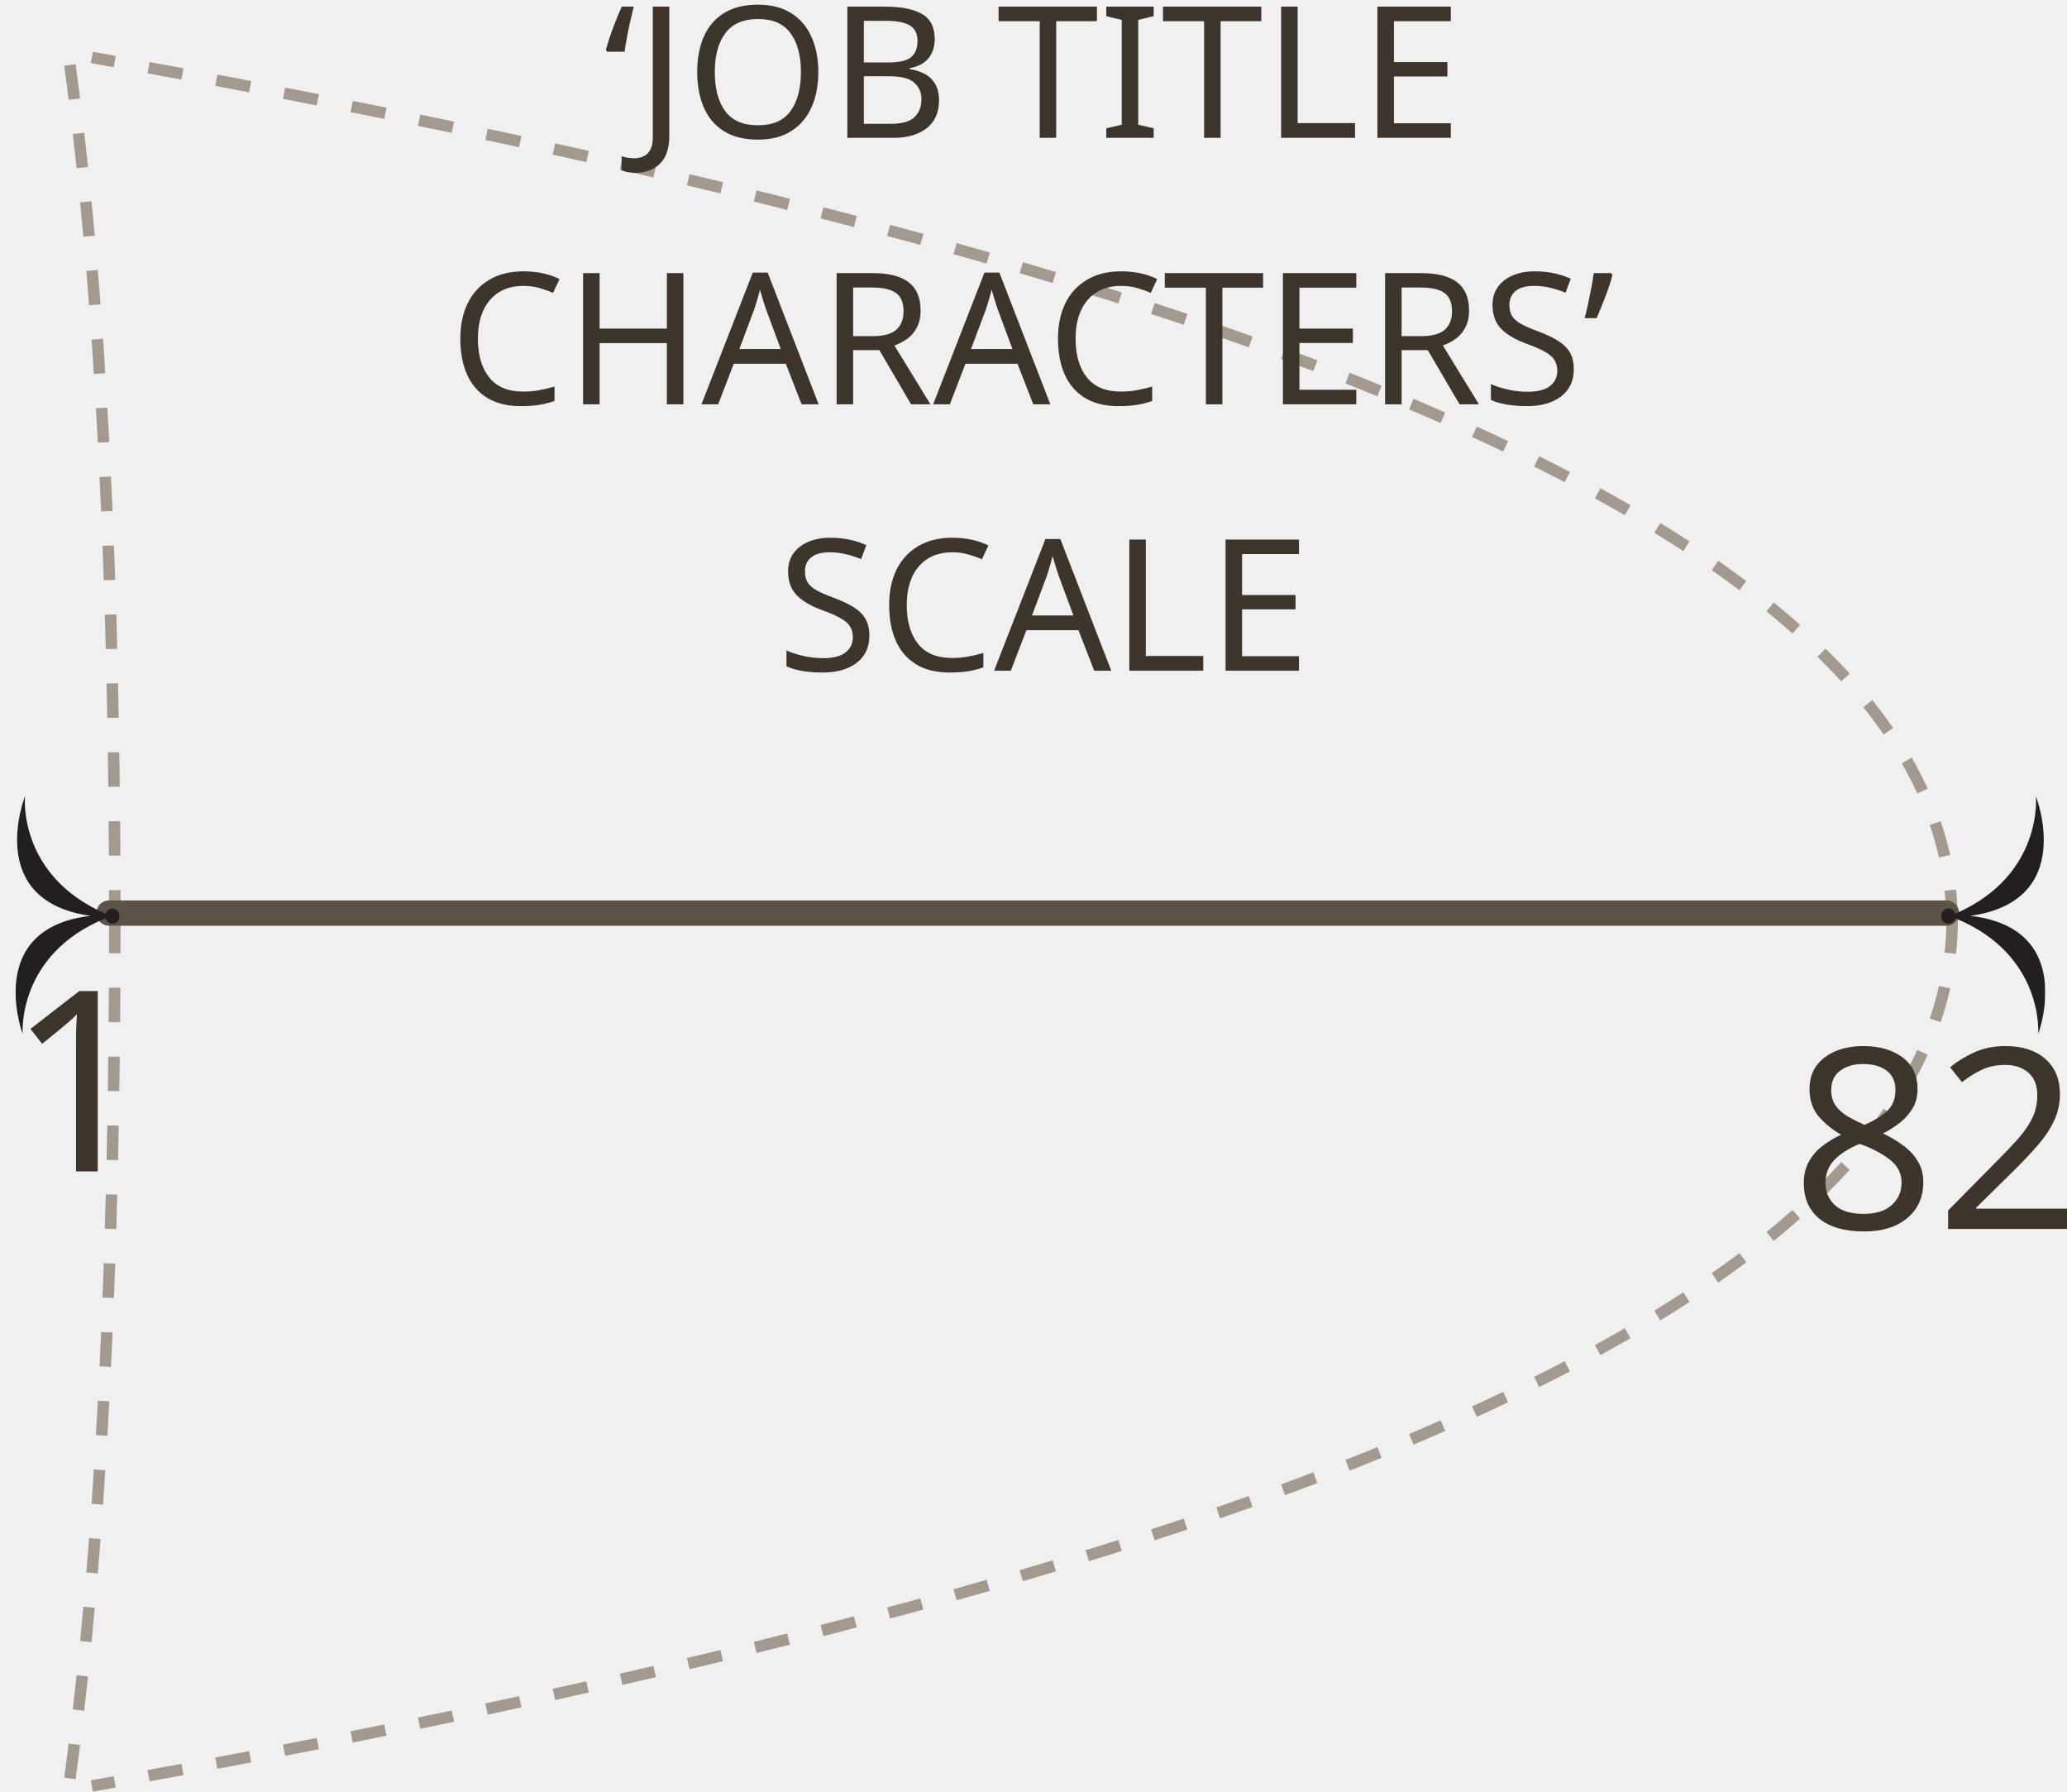
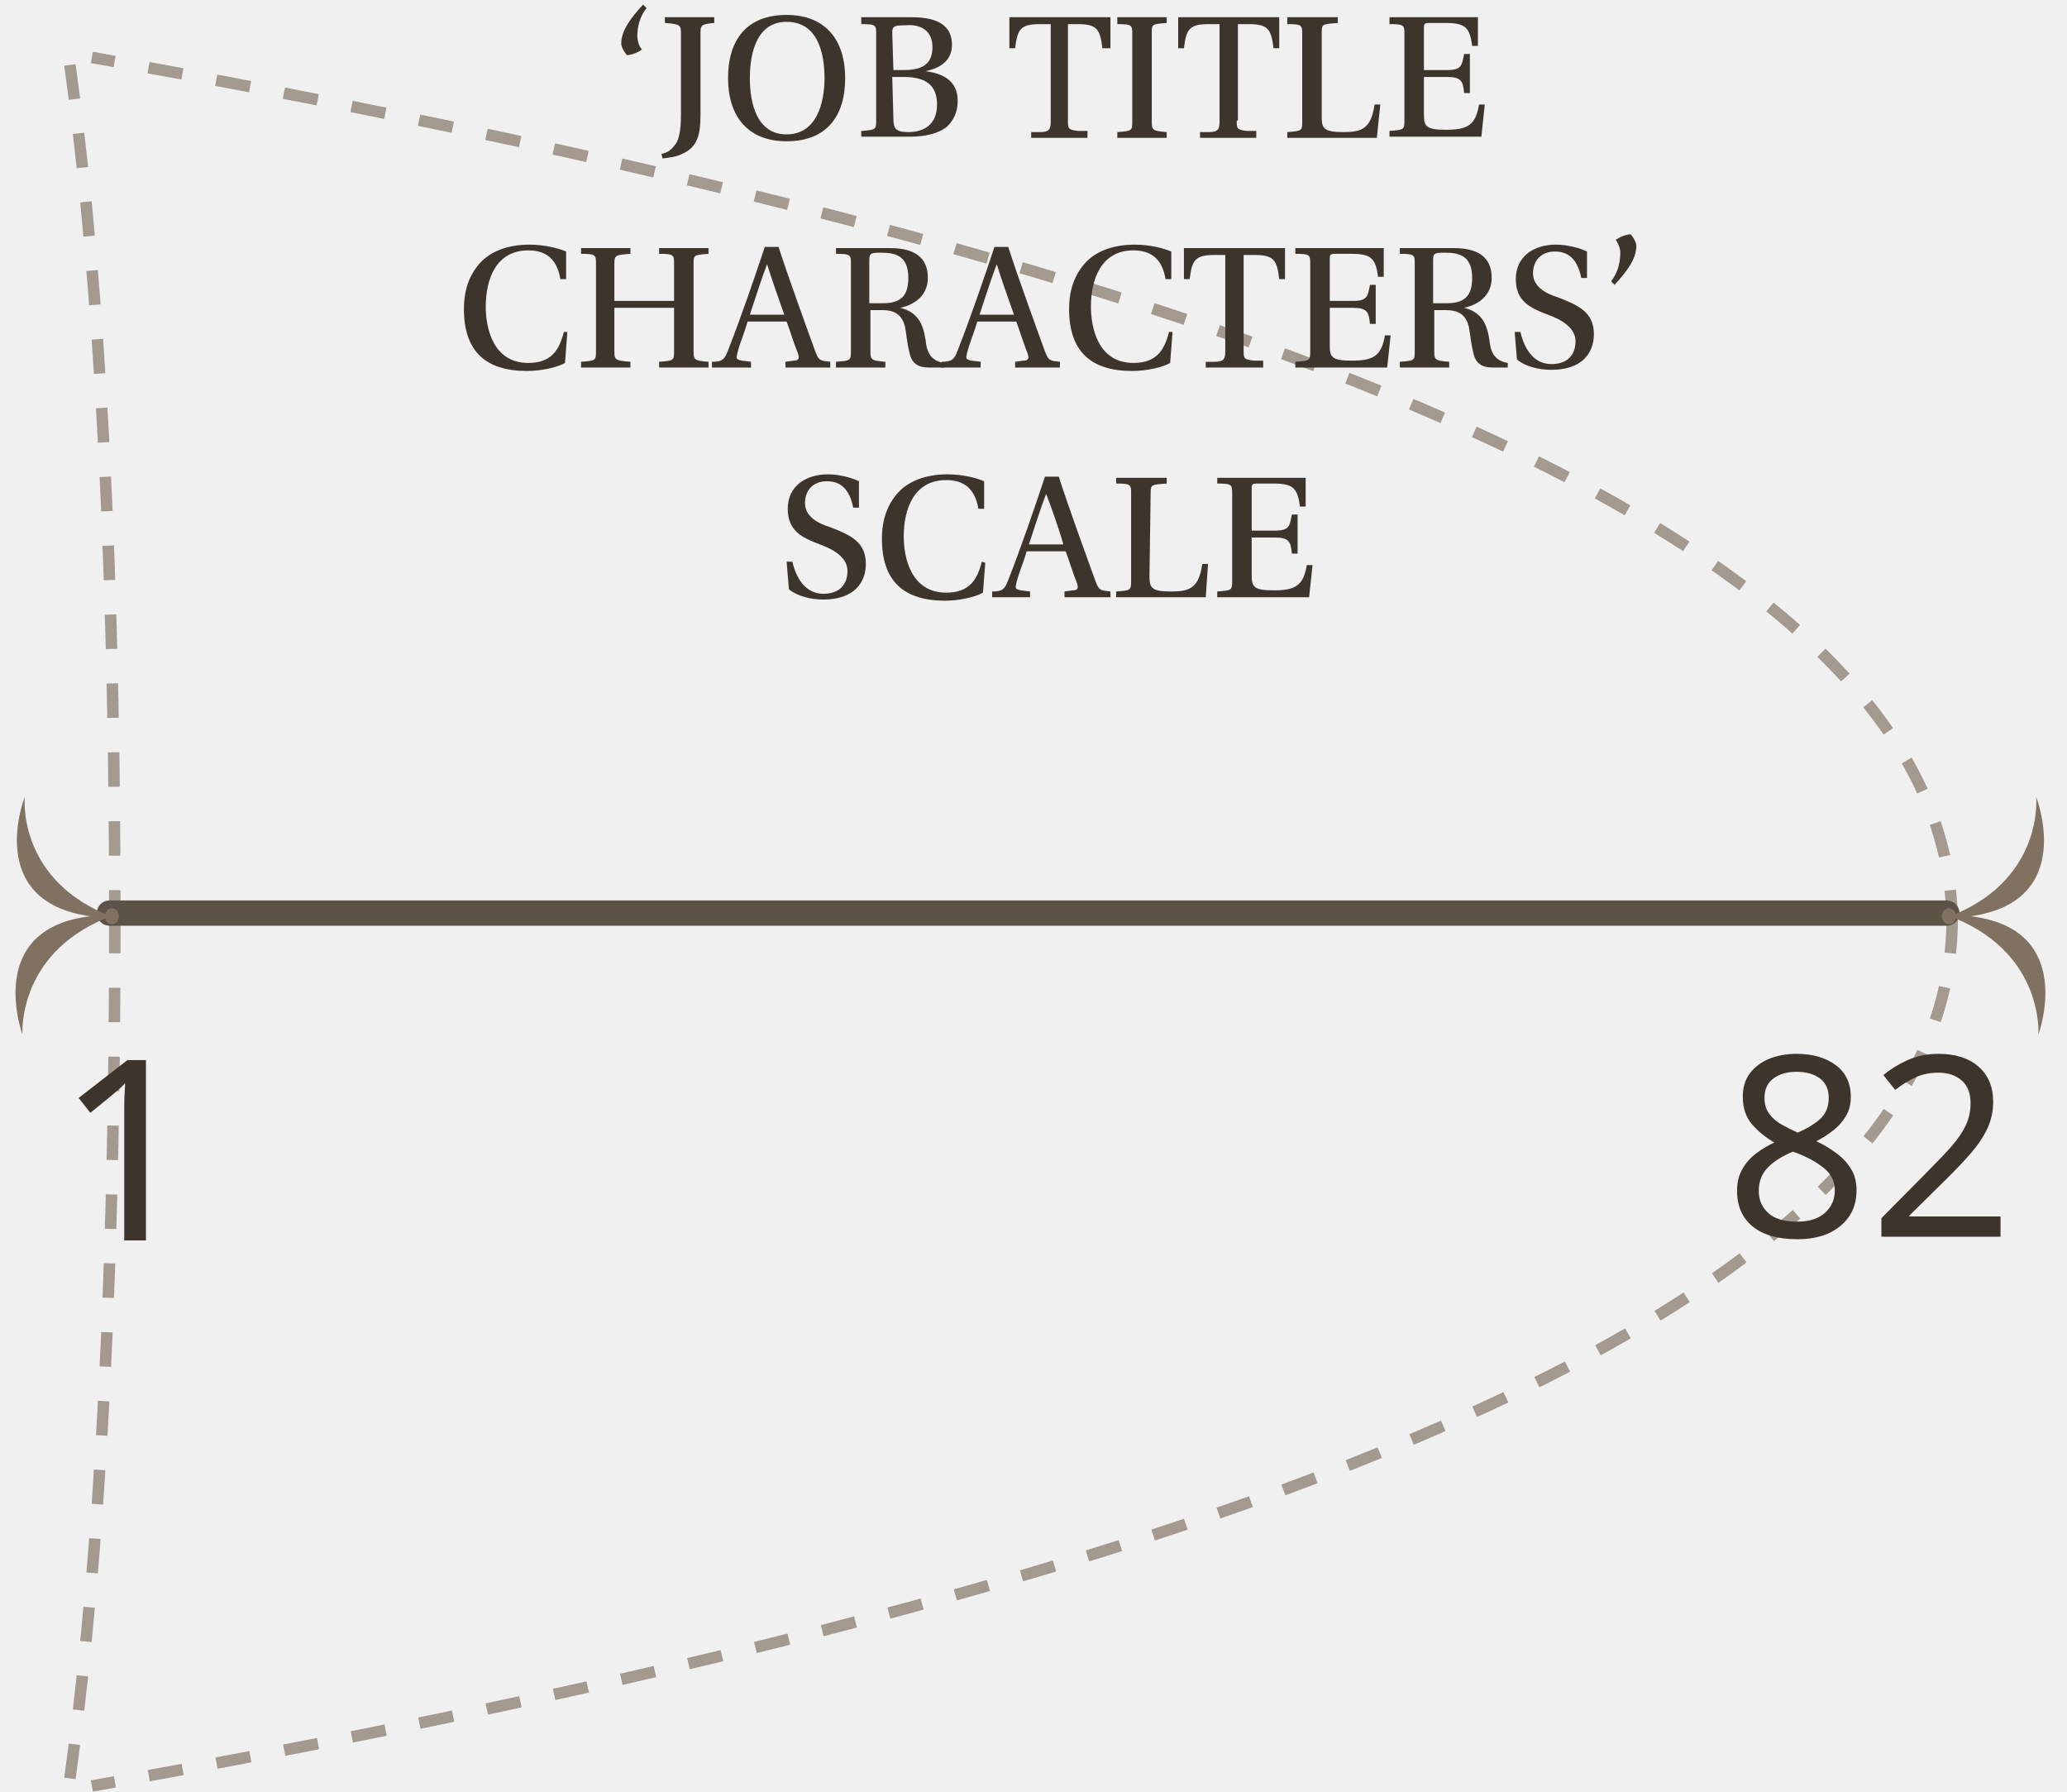
- <svg xmlns="http://www.w3.org/2000/svg" xmlns:xlink="http://www.w3.org/1999/xlink" width="180" height="156" viewBox="0 0 180 156">
-   <defs>
-     <polygon id="scale_char-a" points=".647 .302 21.353 .302 21.353 9.361 .647 9.361" />
-     <polygon id="scale_char-c" points=".647 .302 21.353 .302 21.353 9.361 .647 9.361" />
-   </defs>
-   <g fill="none" fill-rule="evenodd">
-     <g stroke="#807160" stroke-dasharray="3" opacity=".68" transform="translate(6 5)">
-       <path d="M164,75.5 C164,37.75 86.455,15.1 2,0" />
-       <path d="M164,150.5 C164,112.75 86.455,90.1 2,75" transform="matrix(1 0 0 -1 0 225.5)" />
-       <path d="M4,75.5 C4,37.75 2.085,15.1 0,0" />
-       <path d="M4,150.5 C4,112.75 2.085,90.1 0,75" transform="matrix(1 0 0 -1 0 225.5)" />
-     </g>
-     <g transform="translate(.233 68.5)">
-       <line x1="9.267" x2="169.267" y1="11" y2="11" stroke="#5D5246" stroke-linecap="round" stroke-width="2.2" />
-       <g transform="rotate(-90 11.5 10.676)">
-         <mask id="scale_char-b" fill="#fff">
-           <use xlink:href="#scale_char-a" />
-         </mask>
-         <path fill="#231F20" d="M10.937,6.832 C9.849,-2.514 0.647,0.917 0.647,0.917 C0.647,0.917 7.547,0.376 10.724,8.136 C10.454,8.212 10.255,8.449 10.252,8.729 C10.248,9.074 10.543,9.357 10.909,9.361 C11.276,9.365 11.575,9.087 11.58,8.742 C11.582,8.461 11.389,8.222 11.12,8.14 C14.466,0.443 21.353,1.119 21.353,1.119 C21.353,1.119 12.228,-2.491 10.937,6.832" mask="url(#scale_char-b)" />
-       </g>
-       <g transform="matrix(0 -1 -1 0 178.176 22.176)">
-         <mask id="scale_char-d" fill="#fff">
-           <use xlink:href="#scale_char-c" />
-         </mask>
-         <path fill="#231F20" d="M10.937,6.832 C9.849,-2.514 0.647,0.917 0.647,0.917 C0.647,0.917 7.547,0.376 10.724,8.136 C10.454,8.212 10.255,8.449 10.252,8.729 C10.248,9.074 10.543,9.357 10.909,9.361 C11.276,9.365 11.575,9.087 11.58,8.742 C11.582,8.461 11.389,8.222 11.12,8.14 C14.466,0.443 21.353,1.119 21.353,1.119 C21.353,1.119 12.228,-2.491 10.937,6.832" mask="url(#scale_char-d)" />
+ <svg xmlns="http://www.w3.org/2000/svg" version="1.1" id="Layer_1" x="0px" y="0px" viewBox="0 0 180 156" style="enable-background:new 0 0 180 156;" xml:space="preserve">
+   <style type="text/css">
+ 	.st0{opacity:0.68;}
+ 	.st1{fill:none;stroke:#807160;stroke-dasharray:3;}
+ 	.st2{fill:none;stroke:#5D5246;stroke-width:2.2;stroke-linecap:round;}
+ 	.st3{fill-rule:evenodd;clip-rule:evenodd;fill:#807160;}
+ 	.st4{fill:#3D342B;}
+ 	.st5{font-family:'UtopiaStd-Regular';}
+ 	.st6{font-size:22px;}
+ 	.st7{enable-background:new    ;}
+ </style>
+   <g id="Artboard">
+     <g id="Mobile_Scales" transform="translate(-90, -109)">
+       <g id="Char-Scale" transform="translate(90, 109)">
+         <g id="arc" transform="translate(6, 5)" class="st0">
+           <path id="Fill-1" class="st1" d="M164,75.5C164,37.8,86.5,15.1,2,0" />
+           <path id="Fill-1_1_" class="st1" d="M164,75c0,37.8-77.5,60.4-162,75.5" />
+           <path id="Fill-1_2_" class="st1" d="M4,75.5C4,37.8,2.1,15.1,0,0" />
+           <path id="Fill-1_3_" class="st1" d="M4,75c0,37.8-1.9,60.4-4,75.5" />
+         </g>
+         <g id="scale" transform="translate(0.233333, 68.5)">
+           <line id="Line-2" class="st2" x1="9.3" y1="11" x2="169.3" y2="11" />
+           <g id="Group-3">
+             <g transform="translate(6, 11.17647) scale(-1, -1) rotate(90) translate(-6, -11.17647) translate(-5, 6)">
+               <g id="Clip-2">
+ 						</g>
+               <path id="Fill-1_4_" class="st3" d="M10.9,6.8C9.8-2.5,0.6,0.9,0.6,0.9s6.9-0.5,10.1,7.2c-0.3,0.1-0.5,0.3-0.5,0.6        s0.3,0.6,0.7,0.6s0.7-0.3,0.7-0.6s-0.2-0.5-0.5-0.6c3.3-7.7,10.2-7,10.2-7S12.2-2.5,10.9,6.8" />
+             </g>
+           </g>
+           <g id="Group-3_1_">
+             <g transform="translate(173, 11.17647) scale(1, -1) rotate(90) translate(-173, -11.17647) translate(162, 6)">
+               <g id="Clip-2_1_">
+ 						</g>
+               <path id="Fill-1_5_" class="st3" d="M10.9,6.8C9.8-2.5,0.6,0.9,0.6,0.9s6.9-0.5,10.1,7.2c-0.3,0.1-0.5,0.3-0.5,0.6        s0.3,0.6,0.7,0.6s0.7-0.3,0.7-0.6s-0.2-0.5-0.5-0.6c3.3-7.7,10.2-7,10.2-7S12.2-2.5,10.9,6.8" />
+             </g>
+           </g>
+         </g>
+         <text transform="matrix(1 0 0 1 150.1886 107.6772)" class="st4 st5 st6">82</text>
+         <text transform="matrix(1 0 0 1 4.8972 108.0002)" class="st4 st5 st6">1</text>
+         <g class="st7">
+           <path class="st4" d="M55.5,3.2c0,0.2,0.1,0.8,0.4,1.1c-0.2,0.2-0.9,0.5-1.3,0.5c-0.2-0.2-0.5-0.7-0.5-1c0-1.2,0.9-2.3,1.9-3.4      l0.3,0.3C55.7,1.5,55.5,2.3,55.5,3.2z" />
+           <path class="st4" d="M61,10c0,1.6-0.2,2.8-1.6,3.4c-0.6,0.3-1.1,0.3-1.7,0.4l-0.1-0.4c0.5-0.1,0.8-0.3,1.1-0.7      c0.4-0.4,0.6-1.2,0.6-2.7V3c0-0.8,0-0.9-1.4-1V1.5h4.3V2C61,2.1,61,2.2,61,3V10z" />
+           <path class="st4" d="M73.6,6.8c0,3.3-1.6,5.5-5.1,5.5c-3.4,0-5.1-2.2-5.1-5.5s1.6-5.5,5.1-5.5C71.9,1.3,73.6,3.5,73.6,6.8z       M65.3,6.8c0,2.2,0.6,4.9,3.2,4.9s3.3-2.7,3.3-4.9s-0.6-4.9-3.3-4.9C65.9,1.9,65.3,4.6,65.3,6.8z" />
+           <path class="st4" d="M79.4,1.5c1.7,0,3.5,0.4,3.5,2.4c0,1.3-0.9,2-2.3,2.3l0,0c1.5,0.2,2.8,0.8,2.8,2.6c0,1-0.4,1.7-0.9,2.2      c-0.7,0.6-1.9,0.9-3.2,0.9H75v-0.5c1.3-0.1,1.3-0.1,1.3-1V3c0-0.8,0-0.9-1.3-0.9V1.5H79.4z M77.8,6.1h0.9c1.6,0,2.5-0.5,2.5-2      s-1.1-2-2.3-1.9c-1.1,0-1.2,0.1-1.2,0.7L77.8,6.1L77.8,6.1z M77.8,10.3c0,0.9,0.2,1.2,1.3,1.2c1.3,0,2.5-0.6,2.5-2.4      c0-1.7-1-2.4-2.9-2.4h-1L77.8,10.3L77.8,10.3z" />
+           <path class="st4" d="M93,10.5c0,0.7,0,0.8,0.9,0.9h0.8V12h-4.9v-0.5h0.8c0.8,0,0.9-0.3,0.9-0.9V2.1h-0.9c-1.7,0-2,0.4-2.2,2.1      h-0.5V1.5h8.8v2.7H96c-0.2-1.7-0.5-2.1-2.2-2.1H93V10.5z" />
+           <path class="st4" d="M100.3,10.5c0,0.8,0,0.9,1.3,1V12h-4.3v-0.5c1.3-0.1,1.3-0.1,1.3-1V3c0-0.8,0-0.9-1.3-0.9V1.5h4.3V2      c-1.3,0.1-1.3,0.1-1.3,0.9V10.5z" />
+           <path class="st4" d="M107.7,10.5c0,0.7,0,0.8,0.9,0.9h0.8V12h-4.9v-0.5h0.8c0.8,0,0.9-0.3,0.9-0.9V2.1h-0.9      c-1.7,0-2,0.4-2.2,2.1h-0.5V1.5h8.8v2.7h-0.5c-0.2-1.7-0.5-2.1-2.2-2.1h-0.9v8.4H107.7z" />
+           <path class="st4" d="M115.1,10.2c0,1,0.2,1.3,1.9,1.3c1.6,0,2.4-0.3,2.7-2.4h0.5l-0.3,2.9h-7.8v-0.5c1.3-0.1,1.3-0.1,1.3-1V3      c0-0.8,0-0.9-1.3-0.9V1.5h4.4V2c-1.4,0.1-1.4,0.1-1.4,0.9C115.1,2.9,115.1,10.2,115.1,10.2z" />
+           <path class="st4" d="M122.3,3c0-0.8,0-0.9-1.3-0.9V1.5h7.7V4h-0.5c-0.2-1.6-0.6-2-2.3-2h-1.4C124,2,124,2.1,124,2.5v3.6h2      c1.3,0,1.3-0.4,1.5-1.4h0.5v3.4h-0.5c-0.1-1-0.2-1.4-1.5-1.4h-2V10c0,1,0.2,1.3,1.9,1.3c1.9,0,2.6-0.4,2.9-2.2h0.5l-0.3,2.8h-8      v-0.5c1.3-0.1,1.3-0.1,1.3-1L122.3,3L122.3,3z" />
+         </g>
+         <g class="st7">
+           <path class="st4" d="M49.4,29l-0.2,2.6c-0.7,0.4-2.1,0.7-3.3,0.7c-3.6,0-5.5-1.7-5.5-5.4c0-1.7,0.5-3,1.4-4s2.4-1.6,4.3-1.6      c1.3,0,2.5,0.3,3.2,0.6v2.4h-0.5c-0.3-1.8-1.3-2.5-2.8-2.5c-2.8,0-3.7,2.5-3.7,4.9c0,1.8,0.6,4.9,3.7,4.9c2,0,2.7-1.1,3.1-2.7      h0.3V29z" />
+           <path class="st4" d="M53.5,26.8v3.7c0,0.8,0,0.9,1.4,1V32h-4.3v-0.5c1.3-0.1,1.3-0.1,1.3-1V23c0-0.8,0-0.9-1.3-0.9v-0.5h4.3v0.5      c-1.3,0.1-1.4,0.1-1.4,0.9v3.2h5.2V23c0-0.8,0-0.9-1.3-0.9v-0.5h4.3v0.5c-1.3,0.1-1.3,0.1-1.3,0.9v7.5c0,0.8,0,0.9,1.3,1V32      h-4.3v-0.5c1.3-0.1,1.3-0.1,1.3-1v-3.7H53.5z" />
+           <path class="st4" d="M68.4,32v-0.5l0.7-0.1c0.5,0,0.5-0.2,0.4-0.6c-0.3-0.7-0.8-2.3-1-2.8h-3.4c-0.3,1.1-0.7,1.9-0.9,2.8      c-0.1,0.4-0.1,0.5,0.4,0.6l0.8,0.1V32H62v-0.5c0.9,0,1.1-0.2,1.4-1c1.1-2.8,2.2-6,3.2-9h1.2c0.8,2.5,2.4,6.9,3.2,9.1      c0.3,0.8,0.4,0.8,1.3,0.9V32H68.4z M66.8,23L66.8,23c-0.5,1.3-1,2.9-1.5,4.4h3C67.9,26.3,67.1,24,66.8,23z" />
+           <path class="st4" d="M75.8,30.5c0,0.8,0,0.9,1.3,1V32h-4.3v-0.5c1.3-0.1,1.3-0.1,1.3-1V23c0-0.8,0-0.9-1.3-0.9v-0.5h4.7      c2.6,0,3.3,1.2,3.3,2.6s-1,2.3-2.4,2.6l0,0c1.6,0.4,2,1.5,2.2,2.8c0.1,1,0.4,1.8,1.6,2V32h-1.3c-0.9,0-1.5-0.3-1.7-1.3      c-0.2-0.7-0.3-1.9-0.4-2.3c-0.3-1.1-1-1.4-2-1.4h-1C75.8,27,75.8,30.5,75.8,30.5z M75.8,26.4h1.1c1.5,0,2.2-0.6,2.2-2.2      c0-2-1.2-2.2-2.4-2.2c-1,0-1,0.1-1,0.8v3.6H75.8z" />
+           <path class="st4" d="M88.4,32v-0.5l0.7-0.1c0.5,0,0.5-0.2,0.4-0.6c-0.3-0.7-0.8-2.3-1-2.8h-3.4c-0.3,1.1-0.7,1.9-0.9,2.8      c-0.1,0.4-0.1,0.5,0.4,0.6l0.8,0.1V32H82v-0.5c0.9,0,1.1-0.2,1.4-1c1.1-2.8,2.2-6,3.2-9h1.2c0.8,2.5,2.4,6.9,3.2,9.1      c0.3,0.8,0.4,0.8,1.3,0.9V32H88.4z M86.8,23L86.8,23c-0.5,1.3-1,2.9-1.5,4.4h3C87.9,26.3,87.1,24,86.8,23z" />
+           <path class="st4" d="M102.1,29l-0.2,2.6c-0.7,0.4-2.1,0.7-3.3,0.7c-3.6,0-5.5-1.7-5.5-5.4c0-1.7,0.5-3,1.4-4s2.4-1.6,4.3-1.6      c1.3,0,2.5,0.3,3.2,0.6v2.4h-0.5c-0.3-1.8-1.3-2.5-2.8-2.5c-2.8,0-3.7,2.5-3.7,4.9c0,1.8,0.6,4.9,3.7,4.9c2,0,2.7-1.1,3.1-2.7      h0.3V29z" />
+           <path class="st4" d="M108.3,30.5c0,0.7,0,0.8,0.9,0.9h0.8V32h-5v-0.5h0.8c0.8,0,0.9-0.3,0.9-0.9v-8.4h-0.9c-1.7,0-2,0.4-2.2,2.1      h-0.5v-2.7h8.8v2.7h-0.5c-0.2-1.7-0.5-2.1-2.2-2.1h-0.9C108.3,22.2,108.3,30.5,108.3,30.5z" />
+           <path class="st4" d="M114.1,23c0-0.8,0-0.9-1.3-0.9v-0.5h7.7v2.5H120c-0.2-1.6-0.6-2-2.3-2h-1.4c-0.5,0-0.5,0.1-0.5,0.5v3.6h2      c1.3,0,1.3-0.4,1.5-1.4h0.5v3.4h-0.5c-0.1-1-0.2-1.4-1.5-1.4h-2v3.3c0,1,0.2,1.3,1.9,1.3c1.9,0,2.6-0.4,2.9-2.2h0.5l-0.3,2.8h-8      v-0.5c1.3-0.1,1.3-0.1,1.3-1C114.1,30.5,114.1,23,114.1,23z" />
+           <path class="st4" d="M124.9,30.5c0,0.8,0,0.9,1.3,1V32h-4.3v-0.5c1.3-0.1,1.3-0.1,1.3-1V23c0-0.8,0-0.9-1.3-0.9v-0.5h4.7      c2.6,0,3.3,1.2,3.3,2.6s-1,2.3-2.4,2.6l0,0c1.6,0.4,2,1.5,2.2,2.8c0.1,1,0.4,1.8,1.6,2V32H130c-0.9,0-1.5-0.3-1.7-1.3      c-0.2-0.7-0.3-1.9-0.4-2.3c-0.3-1.1-1-1.4-2-1.4h-1V30.5z M124.9,26.4h1.1c1.5,0,2.2-0.6,2.2-2.2c0-2-1.2-2.2-2.4-2.2      c-1,0-1,0.1-1,0.8v3.6H124.9z" />
+           <path class="st4" d="M137.7,24.2c-0.3-1.5-1-2.3-2.3-2.3c-1.2,0-1.9,0.8-1.9,1.9c0,1.2,1.2,1.8,2.2,2.1c1.8,0.7,3.1,1.3,3.1,3.2      c0,1.6-1,3.1-3.7,3.1c-1.1,0-2.3-0.3-3-0.9l-0.2-2.4h0.5c0.4,1.7,1.3,2.8,2.7,2.8c1.3,0,2.1-0.7,2.1-2c0-1.2-1.3-1.9-2.4-2.3      c-1.6-0.6-2.8-1.2-2.8-3.1c0-2,1.6-3,3.5-3c1,0,2.1,0.3,2.7,0.6v2.3H137.7z" />
+           <path class="st4" d="M141.1,21.9c0-0.2-0.2-0.8-0.4-1c0.2-0.2,0.9-0.5,1.3-0.5c0.2,0.2,0.5,0.7,0.5,1c0,1.2-0.9,2.3-1.9,3.4      l-0.3-0.3C140.9,23.7,141.1,22.9,141.1,21.9z" />
+         </g>
+         <g class="st7">
+           <path class="st4" d="M74.3,44.2c-0.3-1.5-1-2.3-2.3-2.3c-1.2,0-1.9,0.8-1.9,1.9c0,1.2,1.2,1.8,2.2,2.1c1.8,0.7,3.1,1.3,3.1,3.2      c0,1.6-1,3.1-3.7,3.1c-1.1,0-2.3-0.3-3-0.9l-0.2-2.4H69c0.4,1.7,1.3,2.8,2.7,2.8c1.3,0,2.1-0.7,2.1-2c0-1.2-1.3-1.9-2.4-2.3      c-1.6-0.6-2.8-1.2-2.8-3.1c0-2,1.6-3,3.5-3c1,0,2.1,0.3,2.7,0.6v2.3C74.8,44.2,74.3,44.2,74.3,44.2z" />
+           <path class="st4" d="M85.8,49l-0.2,2.6c-0.7,0.4-2.1,0.7-3.3,0.7c-3.6,0-5.5-1.7-5.5-5.4c0-1.7,0.5-3,1.4-4s2.4-1.6,4.3-1.6      c1.3,0,2.5,0.3,3.2,0.6v2.4h-0.5c-0.3-1.8-1.3-2.5-2.8-2.5c-2.8,0-3.7,2.5-3.7,4.9c0,1.8,0.6,4.9,3.7,4.9c2,0,2.7-1.1,3.1-2.7      L85.8,49L85.8,49z" />
+           <path class="st4" d="M92.7,52v-0.5l0.7-0.1c0.5,0,0.5-0.2,0.4-0.6c-0.3-0.7-0.8-2.3-1-2.8h-3.4c-0.3,1.1-0.7,1.9-0.9,2.8      c-0.1,0.4-0.1,0.5,0.4,0.6l0.8,0.1V52h-3.3v-0.5c0.9,0,1.1-0.2,1.4-1c1.1-2.8,2.2-6,3.2-9h1.2c0.8,2.5,2.4,6.9,3.2,9.1      c0.3,0.8,0.4,0.8,1.3,0.9V52H92.7z M91.1,43L91.1,43c-0.5,1.3-1,2.9-1.5,4.4h3C92.3,46.3,91.5,44,91.1,43z" />
+           <path class="st4" d="M100.1,50.2c0,1,0.2,1.3,1.9,1.3c1.6,0,2.4-0.3,2.7-2.4h0.5L105,52h-7.8v-0.5c1.3-0.1,1.3-0.1,1.3-1V43      c0-0.8,0-0.9-1.3-0.9v-0.5h4.4v0.5c-1.4,0.1-1.4,0.1-1.4,0.9L100.1,50.2L100.1,50.2z" />
+           <path class="st4" d="M107.3,43c0-0.8,0-0.9-1.3-0.9v-0.5h7.7v2.5h-0.5c-0.2-1.6-0.6-2-2.3-2h-1.4c-0.5,0-0.5,0.1-0.5,0.5v3.6h2      c1.3,0,1.3-0.4,1.5-1.4h0.5v3.4h-0.5c-0.1-1-0.2-1.4-1.5-1.4h-2v3.3c0,1,0.2,1.3,1.9,1.3c1.9,0,2.6-0.4,2.9-2.2h0.5L114,52h-8      v-0.5c1.3-0.1,1.3-0.1,1.3-1C107.3,50.5,107.3,43,107.3,43z" />
+         </g>
      </g>
    </g>
-     <text fill="#3D342B" font-family="UtopiaStd-Regular, Utopia Std" font-size="22">
-       <tspan x="156" y="107">82</tspan>
-     </text>
-     <text fill="#3D342B" font-family="UtopiaStd-Regular, Utopia Std" font-size="22">
-       <tspan x=".7" y="101.992">1</tspan>
-     </text>
-     <text fill="#3D342B" font-family="UtopiaStd-Capt, Utopia Std" font-size="16">
-       <tspan x="52.58" y="12">‘JOB TITLE </tspan>
-       <tspan x="39.116" y="35.2">CHARACTERS’ </tspan>
-       <tspan x="67.676" y="58.4">SCALE </tspan>
-     </text>
  </g>
</svg>
